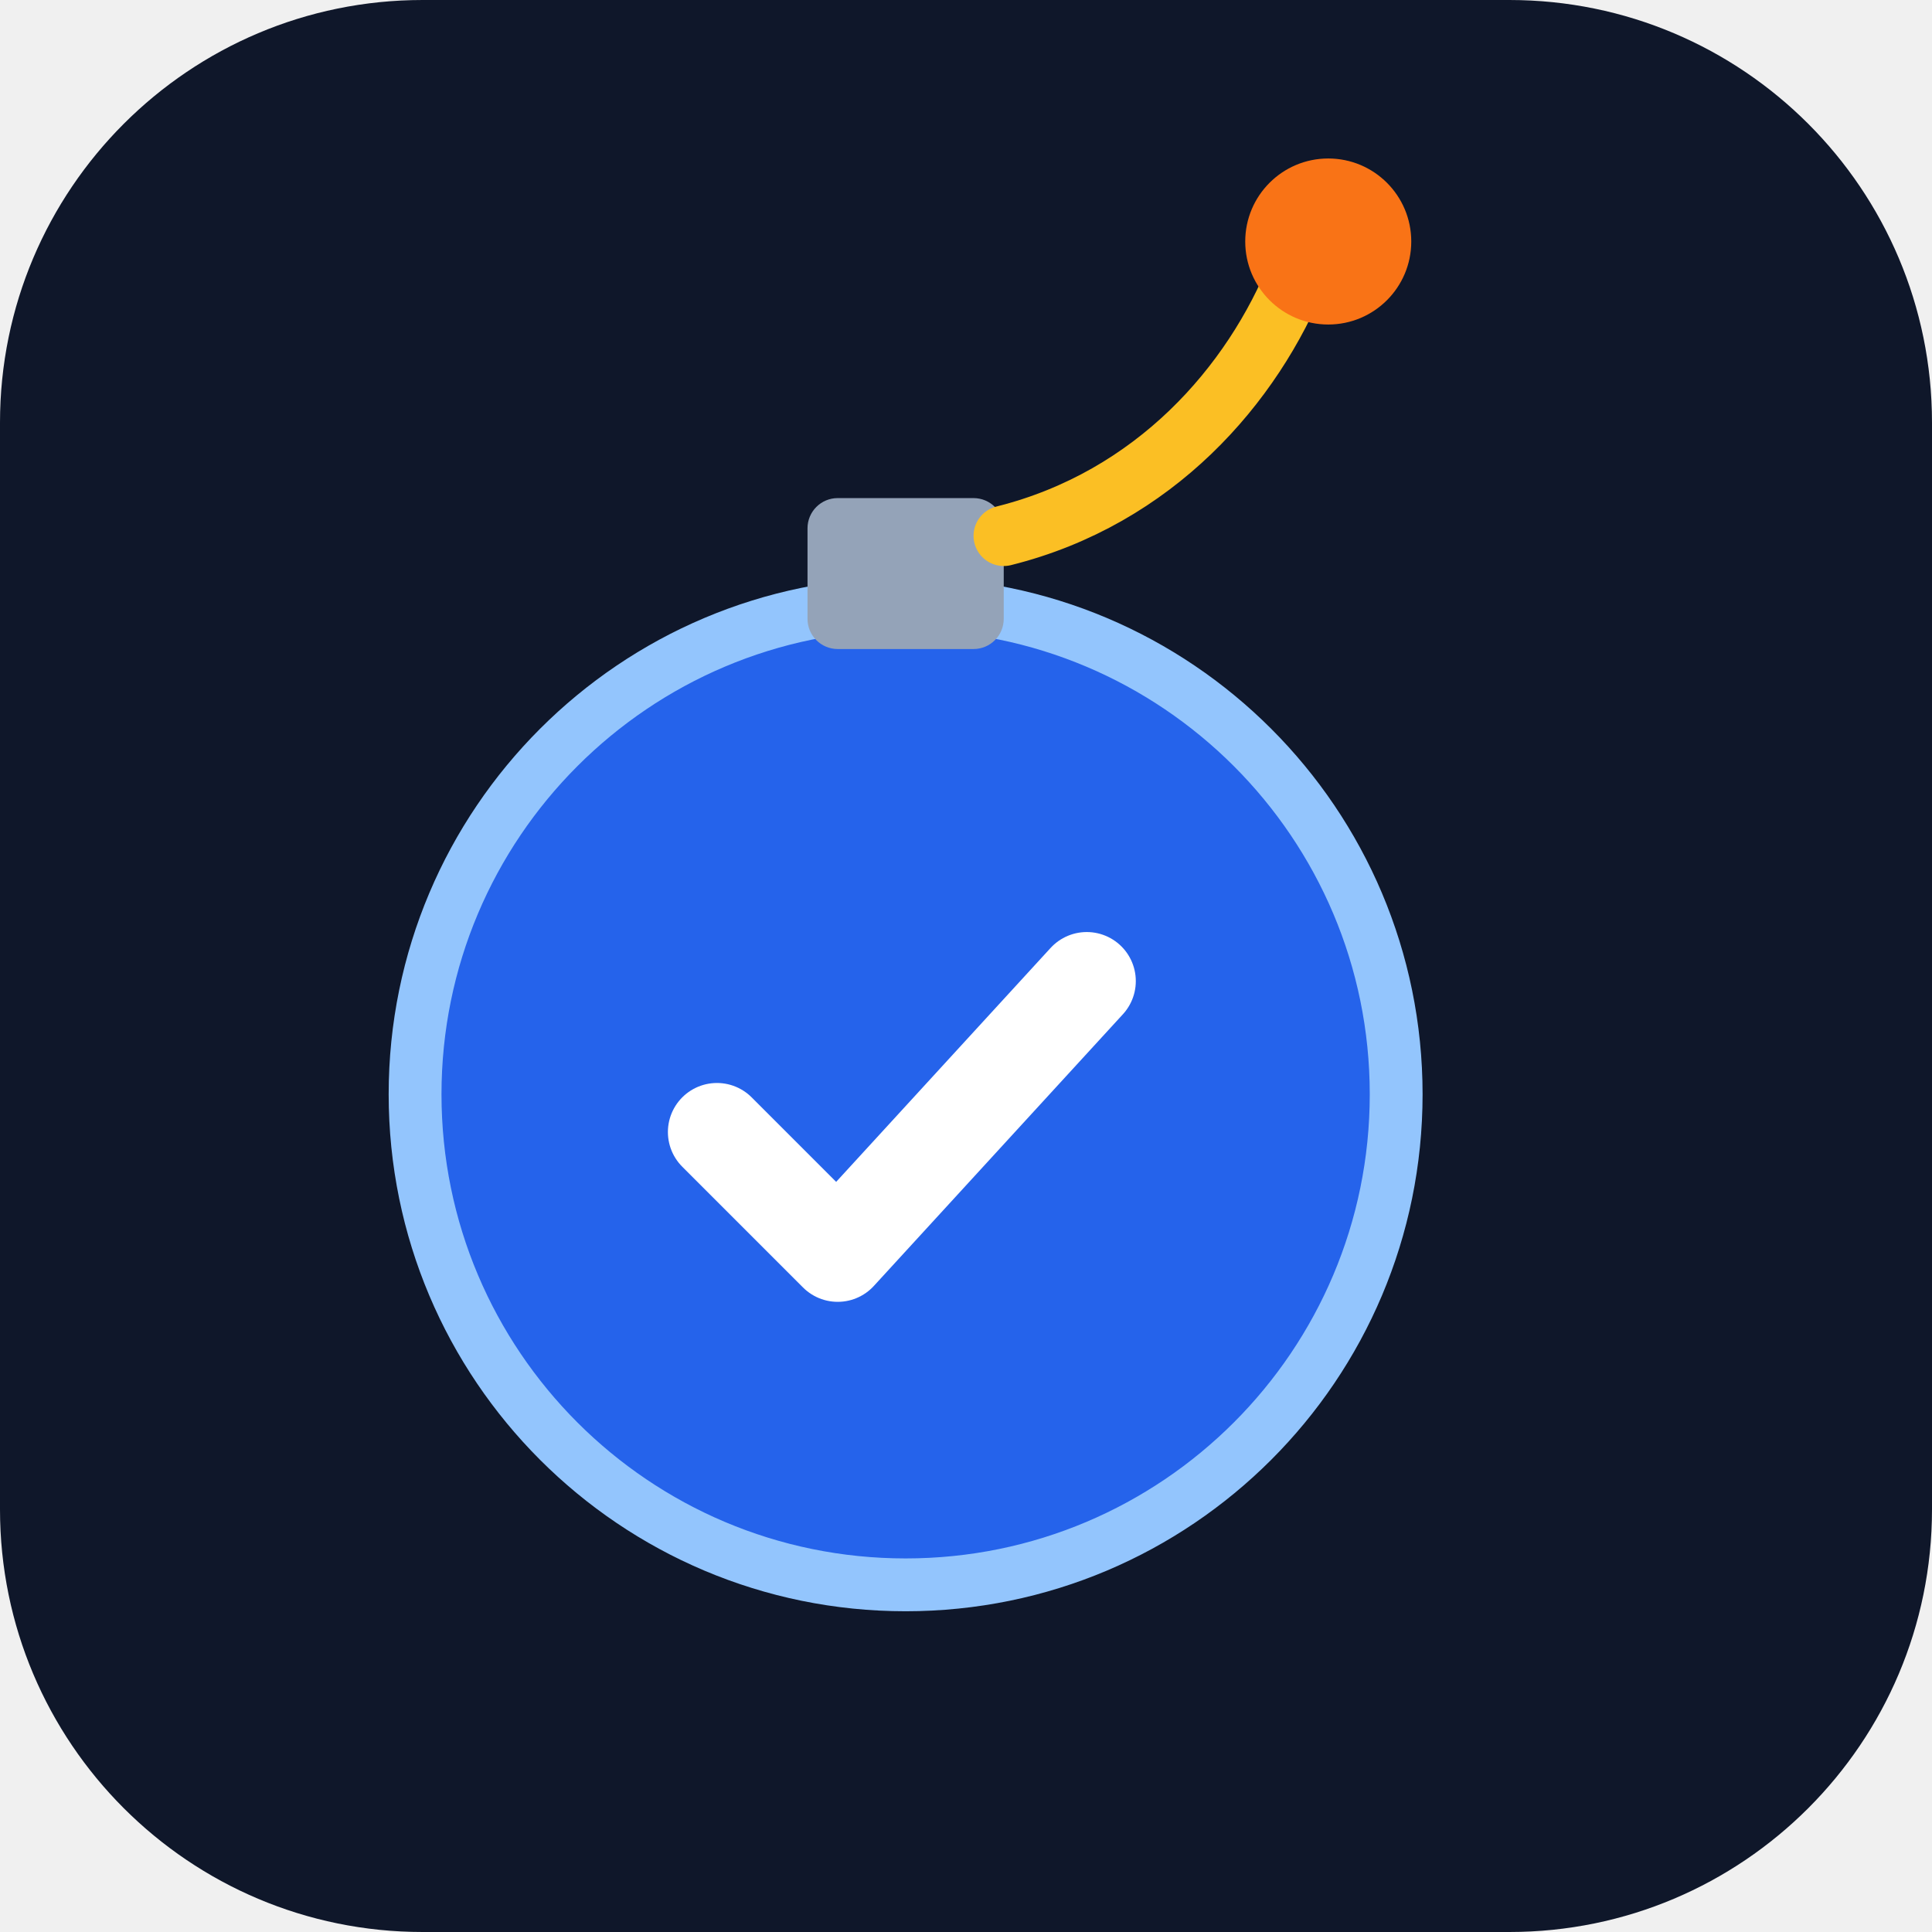
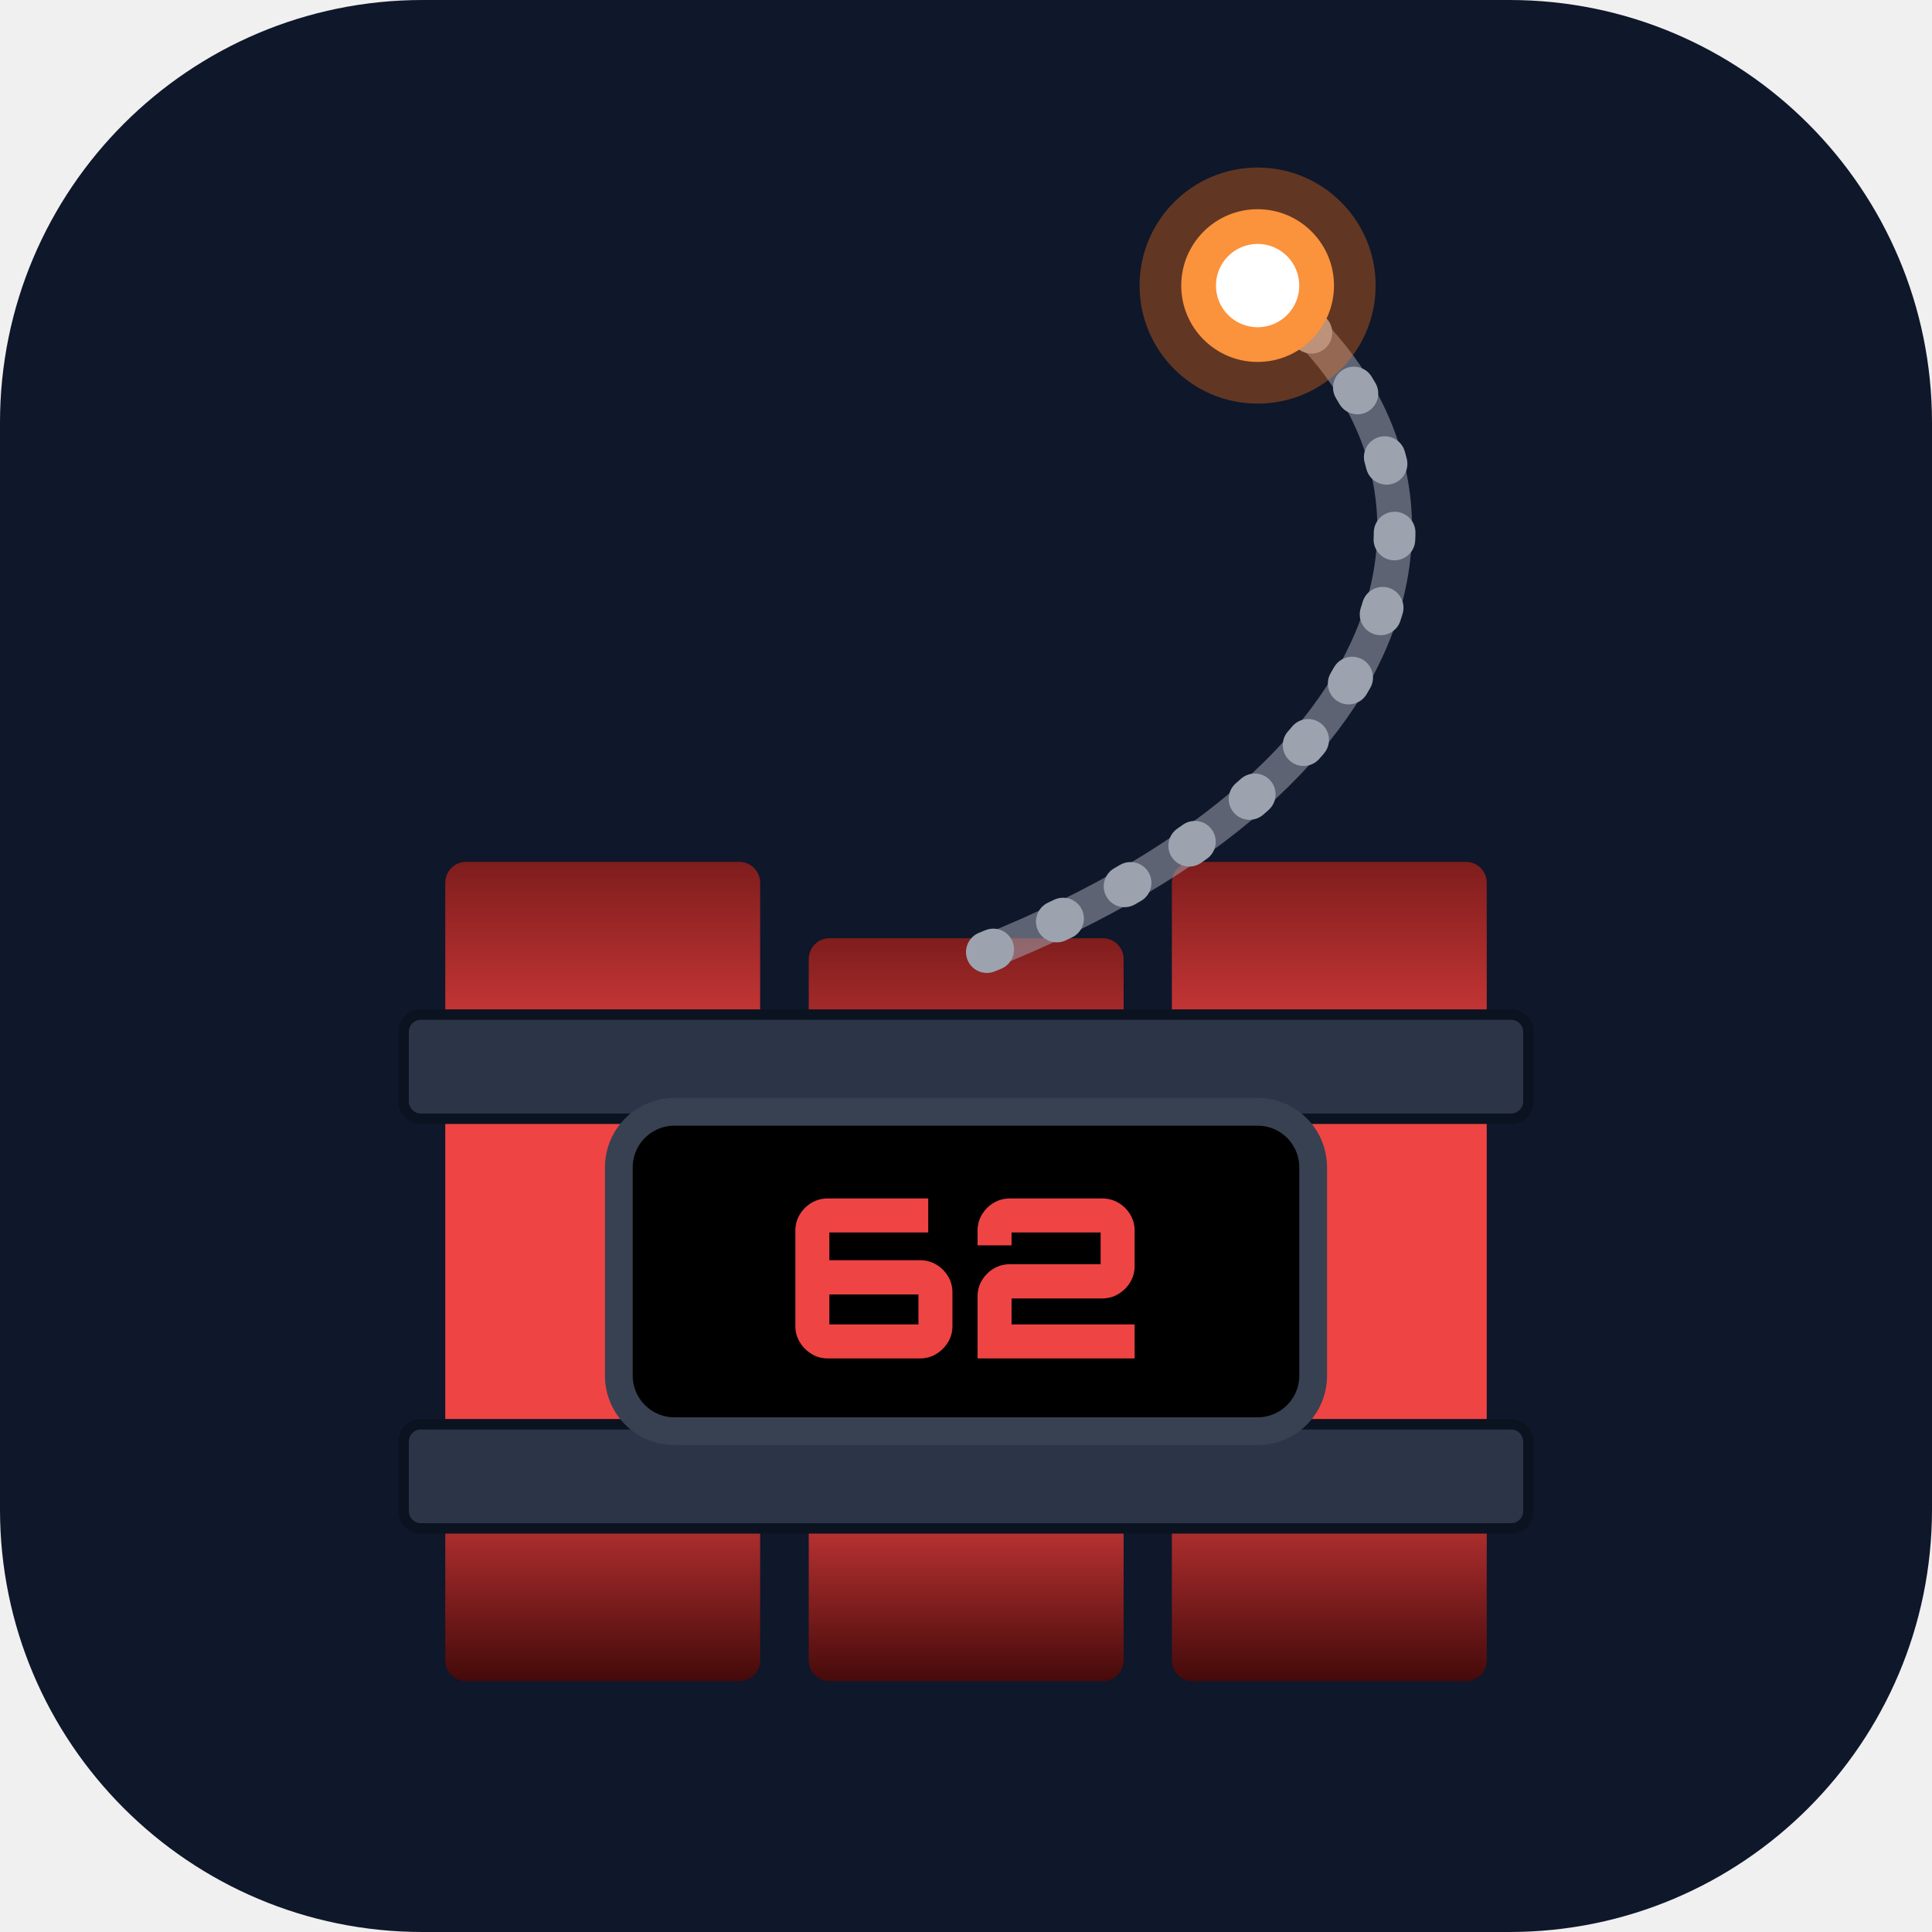
<svg xmlns="http://www.w3.org/2000/svg" viewBox="0 0 512 512">
+   <defs>
+     <linearGradient id="st" x1="0" y1="0" x2="0" y2="1">
+       <stop offset="0" stop-color="#7f1d1d" />
+       <stop offset=".3" stop-color="#ef4444" />
+       <stop offset=".7" stop-color="#ef4444" />
+       <stop offset="1" stop-color="#450a0a" />
+     </linearGradient>
+   </defs>
  <rect width="512" height="512" rx="112" fill="#0f172a" />
-   <circle cx="240" cy="290" r="130" fill="#2563eb" />
-   <circle cx="240" cy="290" r="130" fill="none" stroke="#93c5fd" stroke-width="14" />
-   <rect x="214" y="132" width="52" height="40" rx="8" fill="#94a3b8" />
-   <path d="M266 142c40-10 66-40 78-70" fill="none" stroke="#fbbf24" stroke-width="16" stroke-linecap="round" />
-   <circle cx="352" cy="64" r="22" fill="#f97316" />
-   <path d="M190 300l32 32 66-72" fill="none" stroke="#fff" stroke-width="26" stroke-linecap="round" stroke-linejoin="round" />
+   <g transform="translate(256 256) scale(0.92) translate(-256 -256)">
+     <rect x="106.0" y="226" width="90.7" height="236" rx="6" fill="url(#st)" />
+     <rect x="210.7" y="248" width="90.7" height="214" rx="6" fill="url(#st)" />
+     <rect x="315.3" y="226" width="90.7" height="236" rx="6" fill="url(#st)" />
+     <rect x="94" y="270" width="324" height="30" rx="5" fill="#2b3547" stroke="#0b1220" stroke-width="3" />
+     <rect x="94" y="388" width="324" height="30" rx="5" fill="#2b3547" stroke="#0b1220" stroke-width="3" />
+     <rect x="156" y="298.0" width="200" height="92" rx="16" fill="#000" stroke="#374151" stroke-width="8" />
+     <path d="M216.192 369.04Q213.632 369.04 211.52 367.76Q209.408 366.48 208.128 364.368Q206.848 362.256 206.848 359.76V332.24Q206.848 329.68 208.128 327.568Q209.408 325.456 211.52 324.208Q213.632 322.96 216.192 322.96H245.12V332.752H216.64V340.752H242.752Q245.312 340.752 247.424 342.0Q249.536 343.248 250.816 345.36Q252.096 347.472 252.096 350.032V359.76Q252.096 362.256 250.816 364.368Q249.536 366.48 247.424 367.76Q245.312 369.04 242.752 369.04ZM216.64 359.248H242.304V350.608H216.64Z M259.328 369.04V351.184Q259.328 348.624 260.608 346.512Q261.888 344.4 264.0 343.152Q266.112 341.904 268.672 341.904H294.784V332.752H269.12V336.464H259.328V332.24Q259.328 329.68 260.608 327.568Q261.888 325.456 264.0 324.208Q266.112 322.96 268.672 322.96H295.232Q297.792 322.96 299.904 324.208Q302.016 325.456 303.296 327.568Q304.576 329.68 304.576 332.24V342.416Q304.576 344.976 303.296 347.088Q302.016 349.2 299.904 350.48Q297.792 351.76 295.232 351.76H269.12V359.248H304.576V369.04Z" fill="#ef4444" />
+     <path d="M262 252 C 392 200 408 110 340 60" fill="none" stroke="#9ca3af" stroke-width="12" stroke-linecap="round" stroke-dasharray="2 20" />
+     <path d="M262 252 C 392 200 408 110 340 60" fill="none" stroke="#9ca3af" stroke-width="10" stroke-linecap="round" opacity=".55" />
+     <circle cx="340" cy="60" r="34" fill="#f97316" opacity=".35" />
+     <circle cx="340" cy="60" r="22" fill="#fb923c" />
+     <circle cx="340" cy="60" r="12" fill="#fff" />
+   </g>
</svg>
